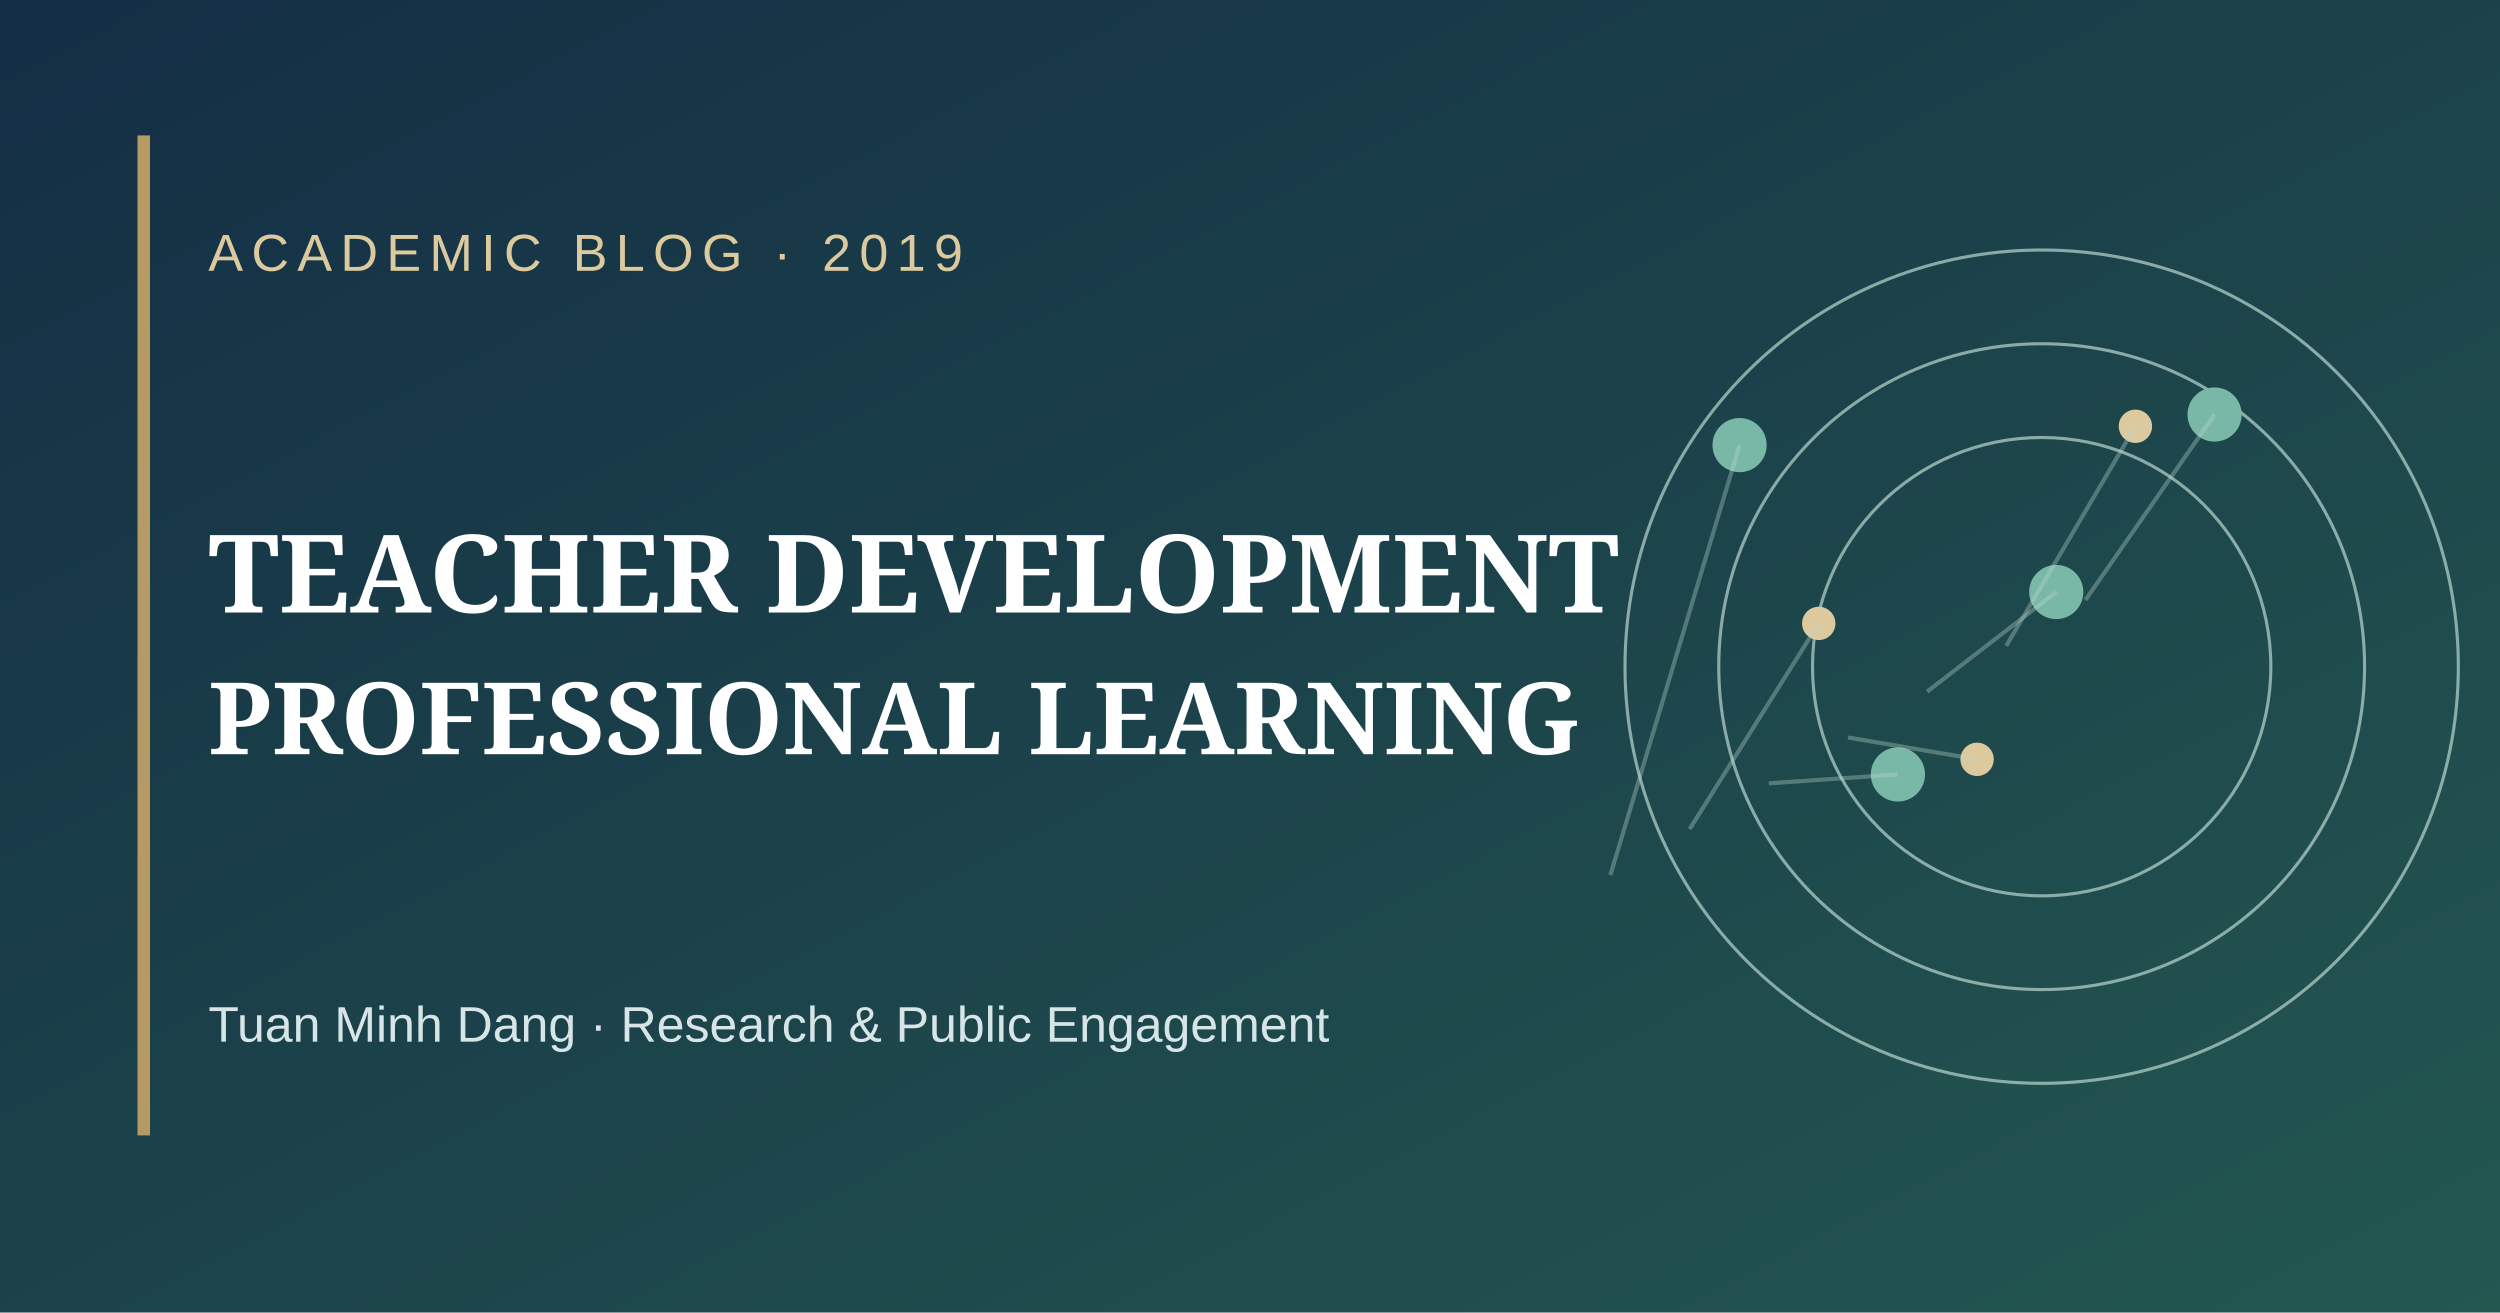
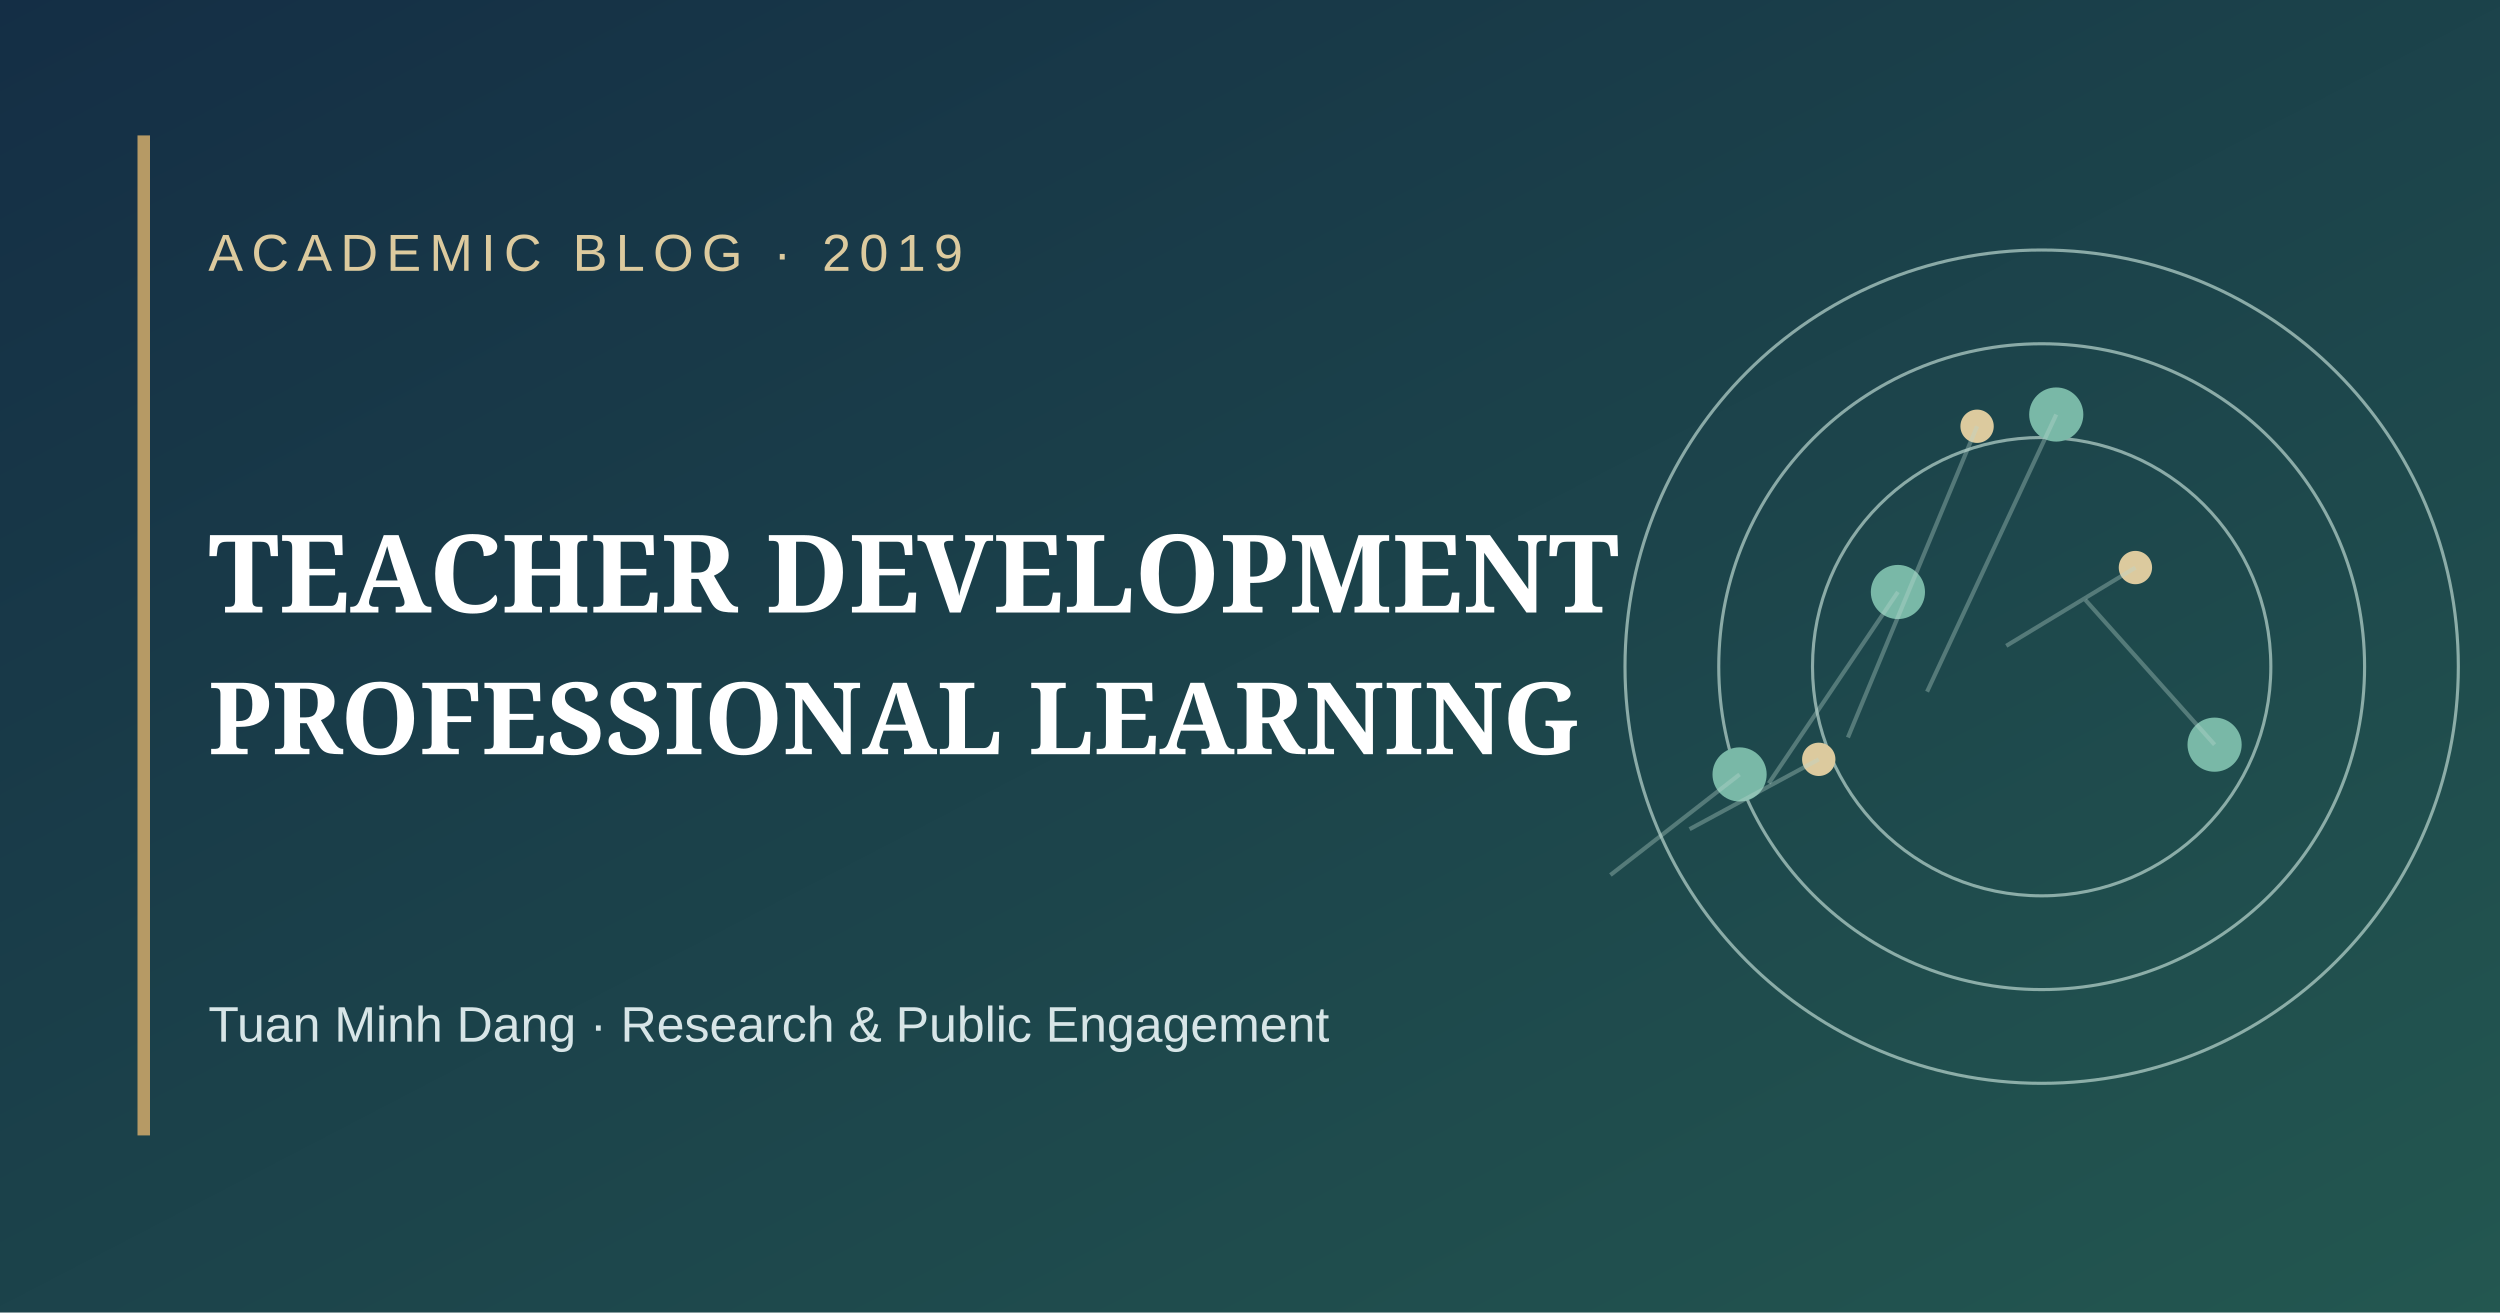
<svg xmlns="http://www.w3.org/2000/svg" width="1200" height="630" viewBox="0 0 1200 630">
  <defs>
    <linearGradient id="g" x2="1" y2="1">
      <stop stop-color="#142e45" />
      <stop offset="1" stop-color="#235750" />
    </linearGradient>
  </defs>
  <rect width="1200" height="630" fill="url(#g)" />
  <rect x="66" y="65" width="6" height="480" fill="#b69a65" />
  <g opacity=".7" fill="none" stroke="#b9d6ce" stroke-width="1.5">
    <circle cx="980" cy="320" r="155" />
    <circle cx="980" cy="320" r="200" />
    <circle cx="980" cy="320" r="110" />
  </g>
-   <circle cx="835" cy="213.656" r="13" fill="#79b8a7" />
-   <path d="M835 213.656 L773 420" stroke="#b9d6ce" stroke-opacity=".35" stroke-width="2" />
-   <circle cx="873" cy="299.238" r="8" fill="#dcca9e" />
-   <path d="M873 299.238 L811 398" stroke="#b9d6ce" stroke-opacity=".35" stroke-width="2" />
-   <circle cx="911" cy="371.73" r="13" fill="#79b8a7" />
-   <path d="M911 371.73 L849 376" stroke="#b9d6ce" stroke-opacity=".35" stroke-width="2" />
-   <circle cx="949" cy="364.482" r="8" fill="#dcca9e" />
-   <path d="M949 364.482 L887 354" stroke="#b9d6ce" stroke-opacity=".35" stroke-width="2" />
-   <circle cx="987" cy="284.159" r="13" fill="#79b8a7" />
-   <path d="M987 284.159 L925 332" stroke="#b9d6ce" stroke-opacity=".35" stroke-width="2" />
-   <circle cx="1025" cy="204.609" r="8" fill="#dcca9e" />
-   <path d="M1025 204.609 L963 310" stroke="#b9d6ce" stroke-opacity=".35" stroke-width="2" />
-   <circle cx="1063" cy="198.97" r="13" fill="#79b8a7" />
-   <path d="M1063 198.97 L1001 288" stroke="#b9d6ce" stroke-opacity=".35" stroke-width="2" />
+   <circle cx="835" cy="371.73" r="13" fill="#79b8a7" />
+   <path d="M835 371.73 L773 420" stroke="#b9d6ce" stroke-opacity=".35" stroke-width="2" />
+   <circle cx="873" cy="364.482" r="8" fill="#dcca9e" />
+   <path d="M873 364.482 L811 398" stroke="#b9d6ce" stroke-opacity=".35" stroke-width="2" />
+   <circle cx="911" cy="284.159" r="13" fill="#79b8a7" />
+   <path d="M911 284.159 L849 376" stroke="#b9d6ce" stroke-opacity=".35" stroke-width="2" />
+   <circle cx="949" cy="204.609" r="8" fill="#dcca9e" />
+   <path d="M949 204.609 L887 354" stroke="#b9d6ce" stroke-opacity=".35" stroke-width="2" />
+   <circle cx="987" cy="198.97" r="13" fill="#79b8a7" />
+   <path d="M987 198.97 L925 332" stroke="#b9d6ce" stroke-opacity=".35" stroke-width="2" />
+   <circle cx="1025" cy="272.427" r="8" fill="#dcca9e" />
+   <path d="M1025 272.427 L963 310" stroke="#b9d6ce" stroke-opacity=".35" stroke-width="2" />
+   <circle cx="1063" cy="357.443" r="13" fill="#79b8a7" />
+   <path d="M1063 357.443 L1001 288" stroke="#b9d6ce" stroke-opacity=".35" stroke-width="2" />
  <text x="100" y="130" fill="#dcca9e" font-family="Arial,sans-serif" font-size="25" letter-spacing="4">ACADEMIC BLOG · 2019</text>
  <text x="100" y="294" fill="white" font-family="Georgia,serif" font-size="52" font-weight="bold">TEACHER DEVELOPMENT</text>
  <text x="100" y="362" fill="white" font-family="Georgia,serif" font-size="48" font-weight="bold">PROFESSIONAL LEARNING</text>
  <text x="100" y="500" fill="#d7e5e7" font-family="Arial,sans-serif" font-size="24">Tuan Minh Dang · Research &amp; Public Engagement</text>
</svg>
